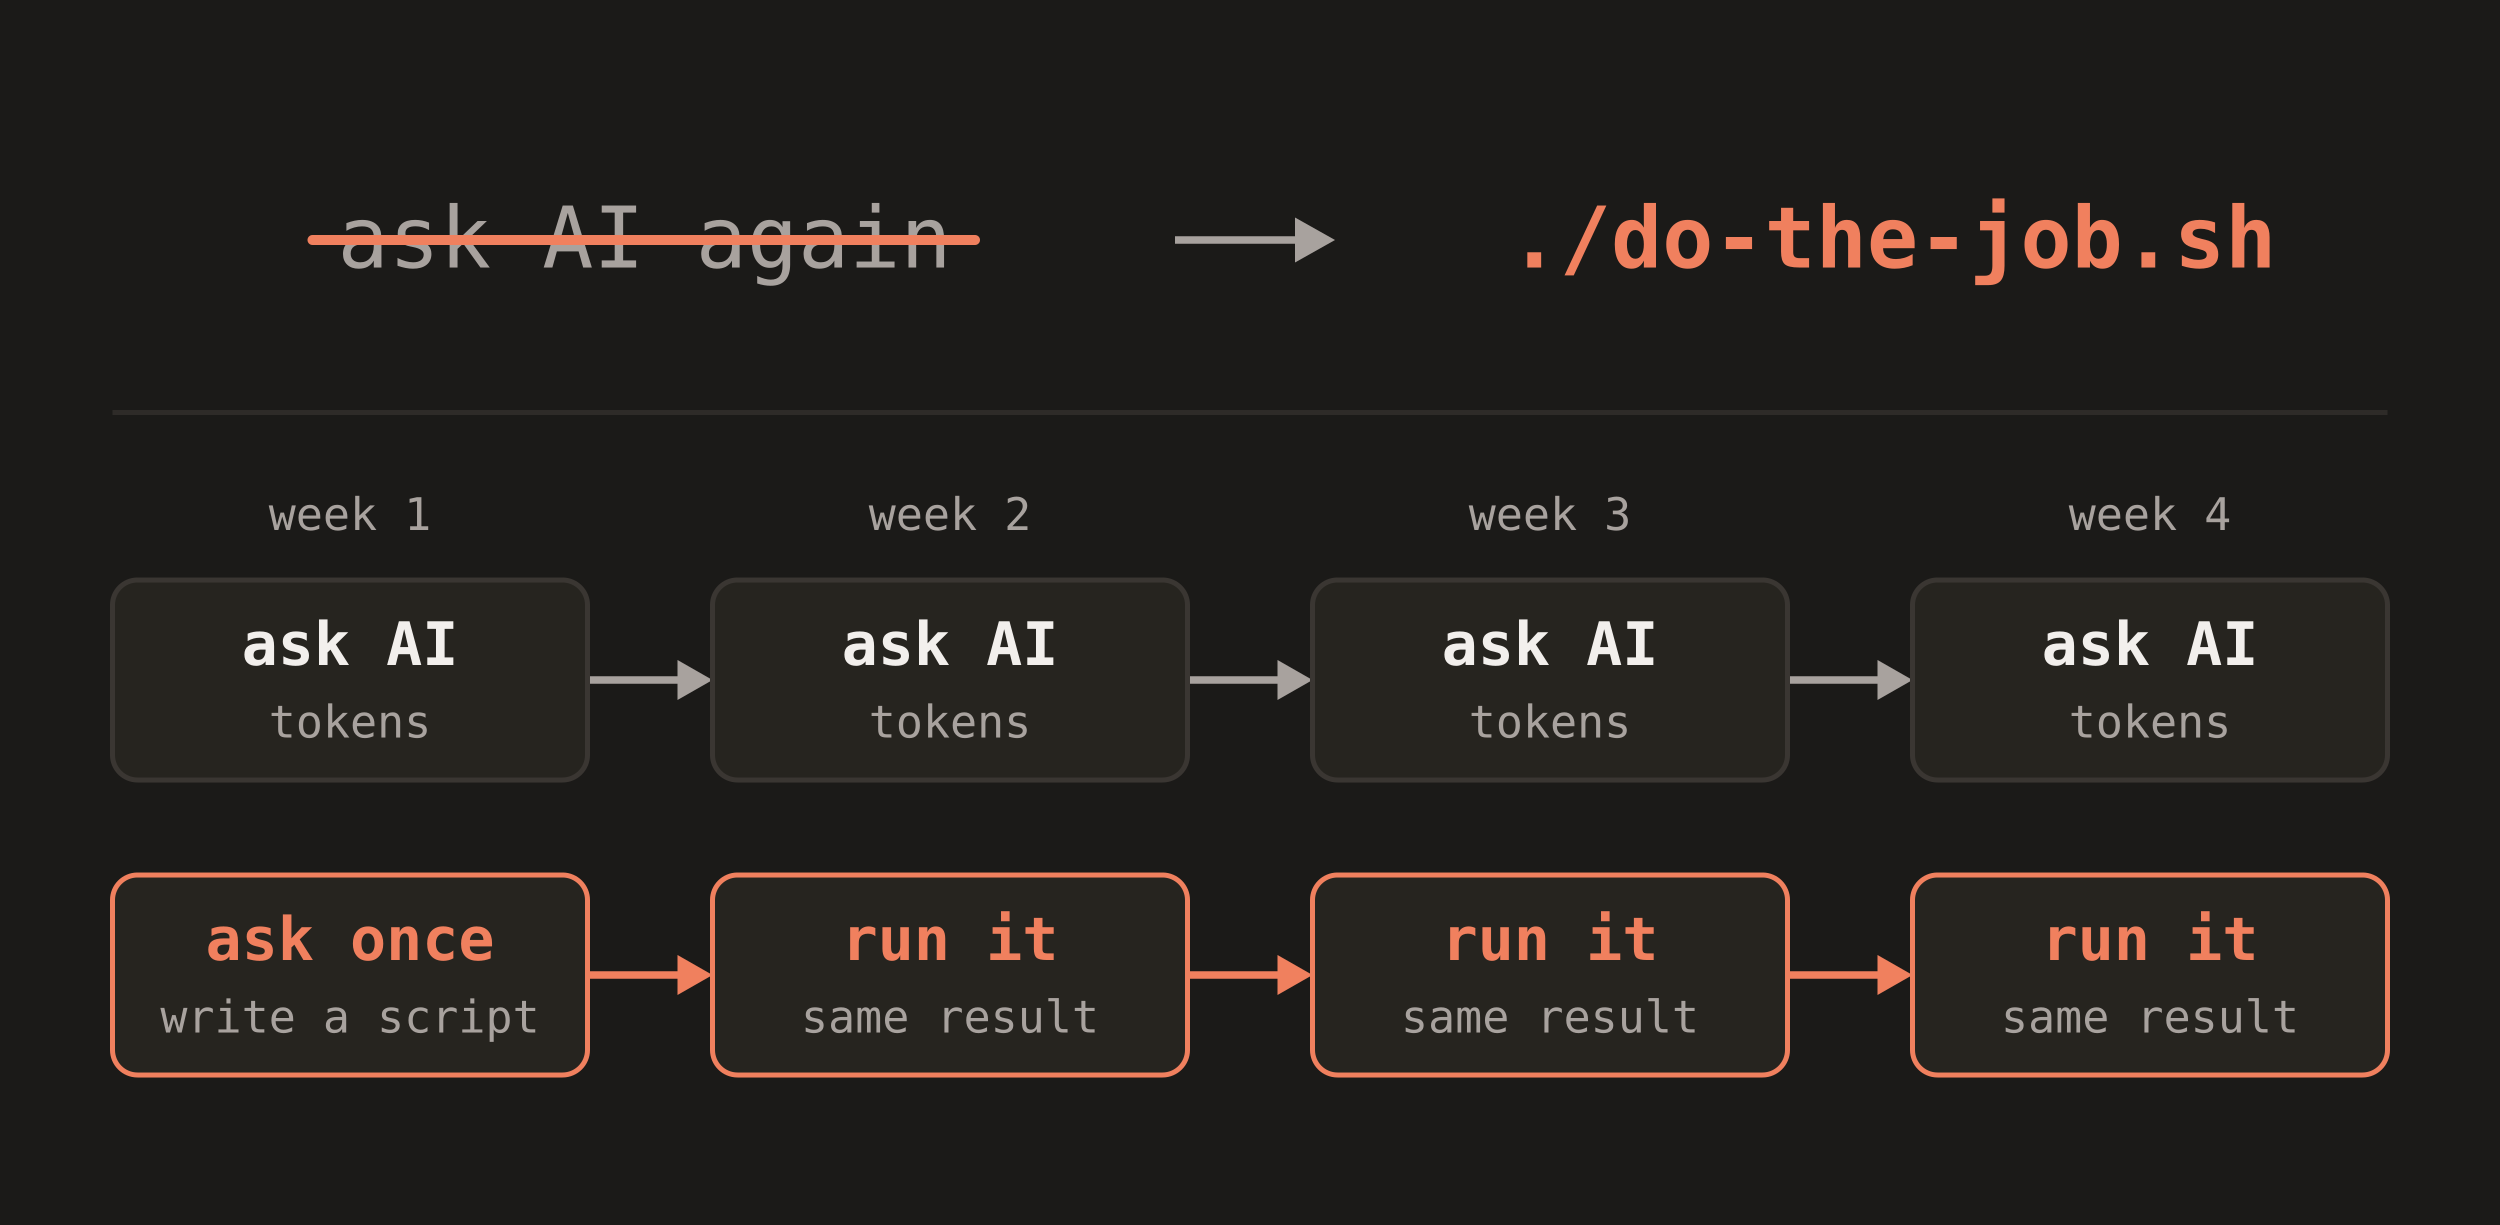
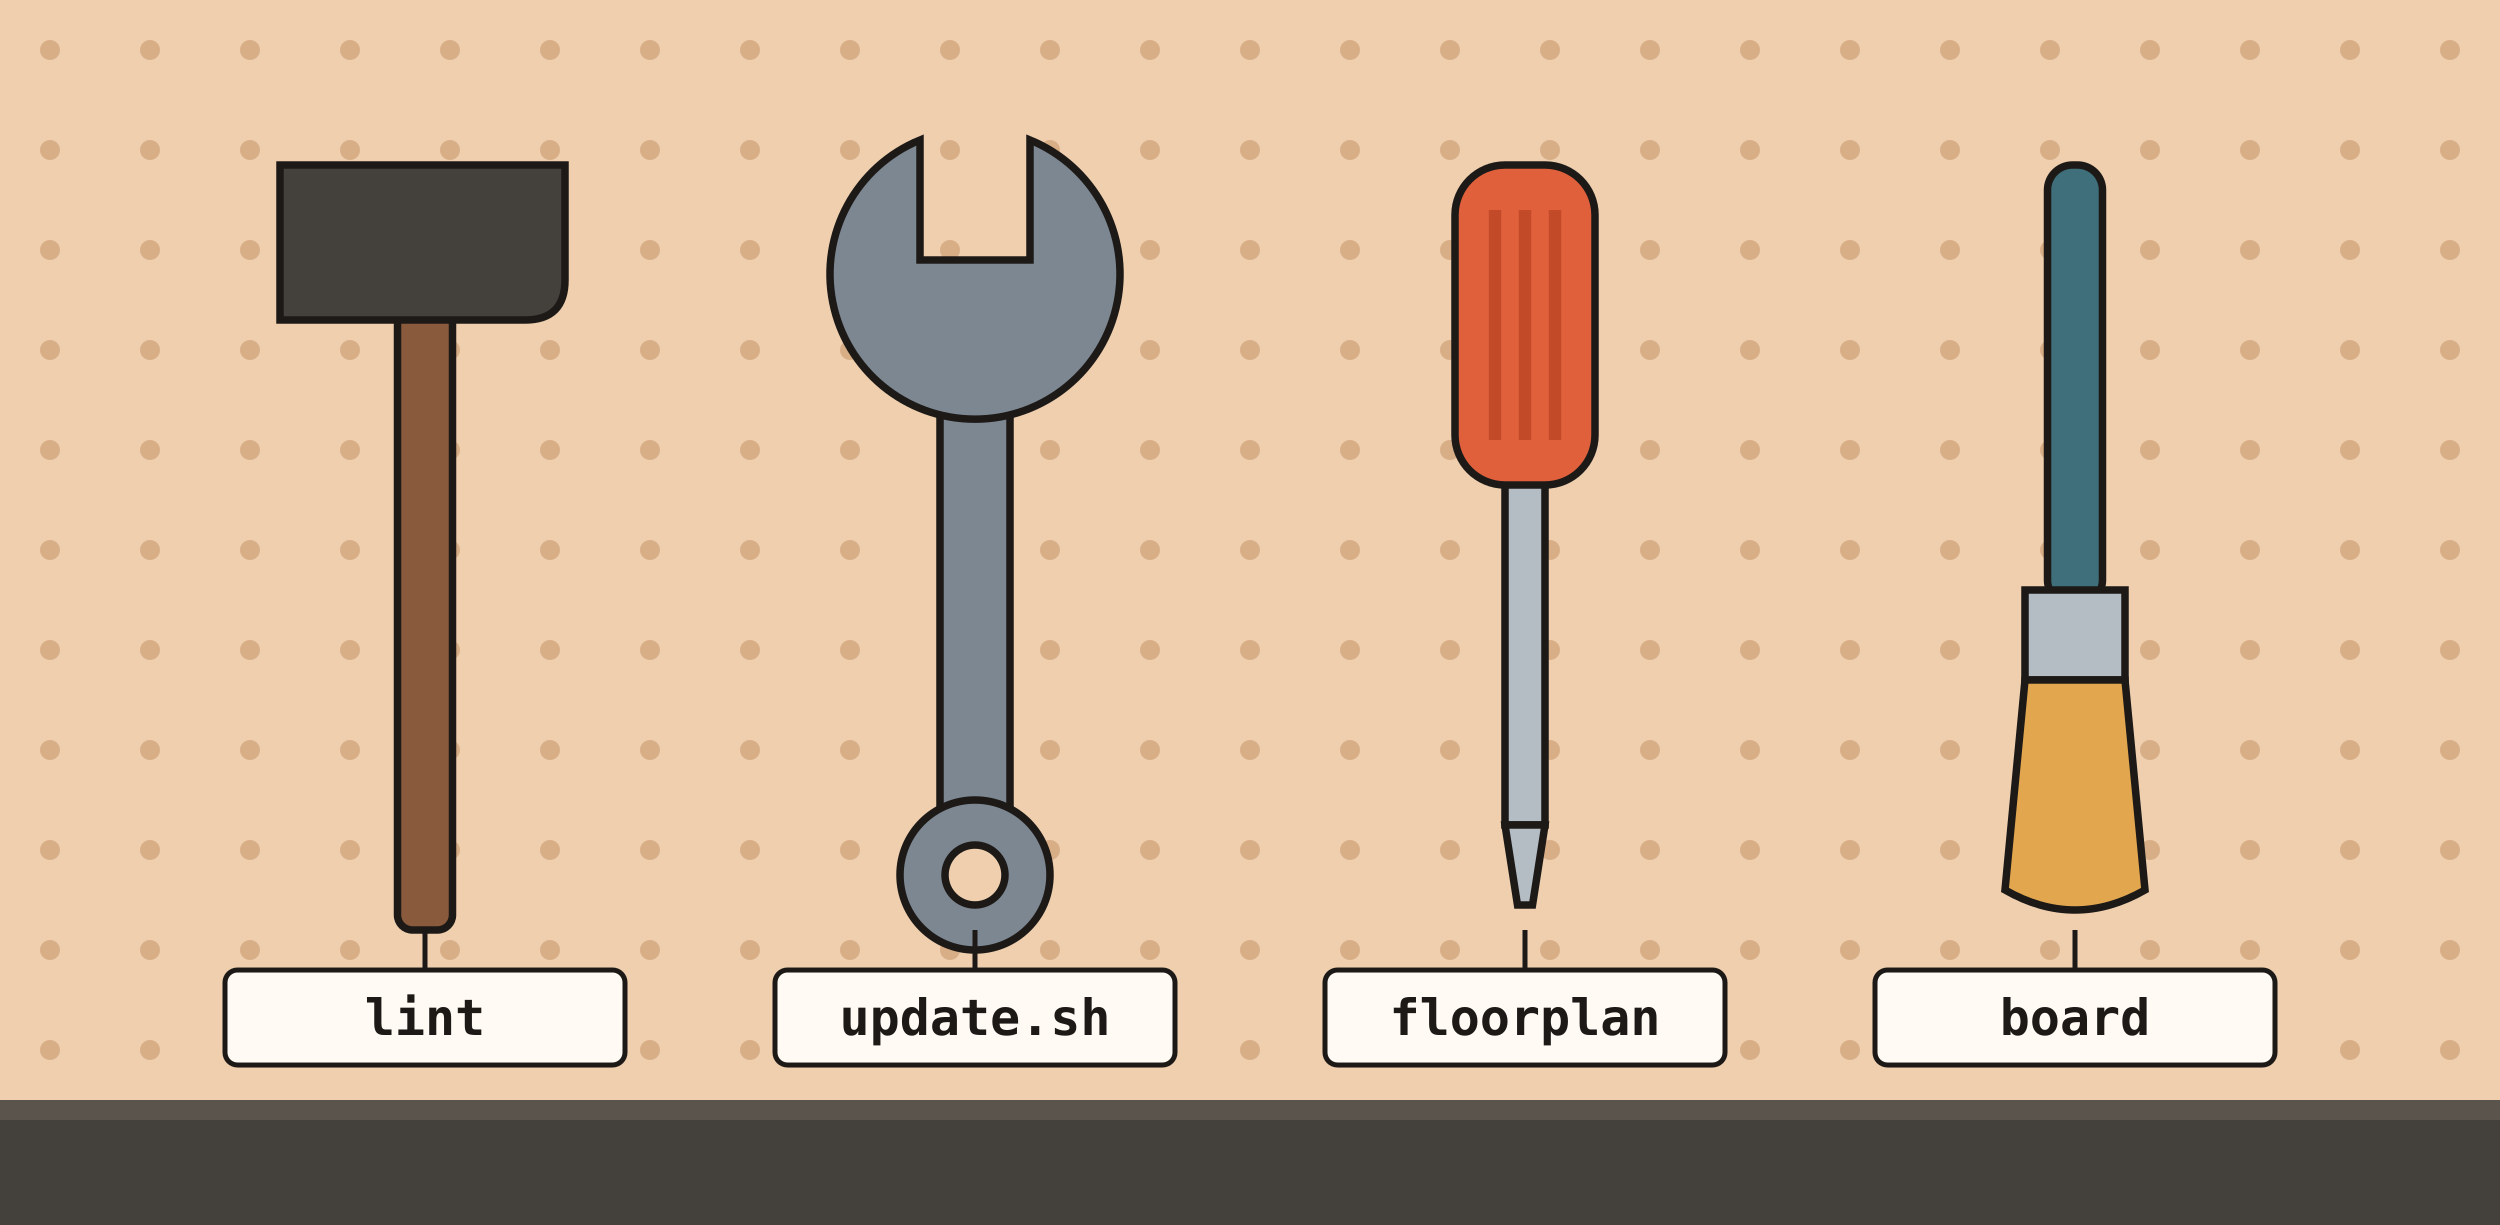
- <svg xmlns="http://www.w3.org/2000/svg" viewBox="0 0 1000 490" role="img" aria-labelledby="t d" font-family="'JetBrains Mono', ui-monospace, SFMono-Regular, Menlo, 'DejaVu Sans Mono', monospace">
-   <rect width="1000" height="490" fill="#1b1a18" />
-   <text x="135" y="107" font-size="34" fill="#a8a29e" textLength="245" lengthAdjust="spacingAndGlyphs">ask AI again</text>
-   <line x1="125" y1="96" x2="390" y2="96" stroke="#f0805e" stroke-width="4" stroke-linecap="round" />
-   <path d="M470 96 H522" fill="none" stroke="#a8a29e" stroke-width="3" />
-   <path d="M534 96 L518 87 V105 Z" fill="#a8a29e" />
-   <text x="757" y="107" font-size="34" font-weight="700" fill="#f0805e" text-anchor="middle">./do-the-job.sh</text>
-   <line x1="45" y1="165" x2="955" y2="165" stroke="#2e2b28" stroke-width="2" />
-   <g font-size="18" fill="#a8a29e" text-anchor="middle">
-     <text x="140" y="212">week 1</text>
-     <text x="380" y="212">week 2</text>
-     <text x="620" y="212">week 3</text>
-     <text x="860" y="212">week 4</text>
-   </g>
-   <g fill="none" stroke="#a8a29e" stroke-width="3">
-     <path d="M235 272 H274" />
-     <path d="M475 272 H514" />
-     <path d="M715 272 H754" />
-   </g>
-   <g fill="none" stroke="#f0805e" stroke-width="3">
-     <path d="M235 390 H274" />
-     <path d="M475 390 H514" />
-     <path d="M715 390 H754" />
-   </g>
-   <path d="M285 272 L271 264 V280 Z" fill="#a8a29e" />
-   <path d="M525 272 L511 264 V280 Z" fill="#a8a29e" />
-   <path d="M765 272 L751 264 V280 Z" fill="#a8a29e" />
-   <path d="M285 390 L271 382 V398 Z" fill="#f0805e" />
-   <path d="M525 390 L511 382 V398 Z" fill="#f0805e" />
-   <path d="M765 390 L751 382 V398 Z" fill="#f0805e" />
-   <g fill="#26241f" stroke="#3a3632" stroke-width="2">
-     <rect x="45" y="232" width="190" height="80" rx="10" />
-     <rect x="285" y="232" width="190" height="80" rx="10" />
-     <rect x="525" y="232" width="190" height="80" rx="10" />
-     <rect x="765" y="232" width="190" height="80" rx="10" />
-   </g>
-   <g font-size="24" font-weight="700" fill="#f2efec" text-anchor="middle">
-     <text x="140" y="266">ask AI</text>
-     <text x="380" y="266">ask AI</text>
-     <text x="620" y="266">ask AI</text>
-     <text x="860" y="266">ask AI</text>
-   </g>
-   <g font-size="18" fill="#a8a29e" text-anchor="middle">
-     <text x="140" y="295">tokens</text>
-     <text x="380" y="295">tokens</text>
-     <text x="620" y="295">tokens</text>
-     <text x="860" y="295">tokens</text>
-   </g>
-   <g fill="#26241f" stroke="#f0805e" stroke-width="2">
-     <rect x="45" y="350" width="190" height="80" rx="10" />
-     <rect x="285" y="350" width="190" height="80" rx="10" />
-     <rect x="525" y="350" width="190" height="80" rx="10" />
-     <rect x="765" y="350" width="190" height="80" rx="10" />
-   </g>
-   <g font-size="24" font-weight="700" fill="#f0805e" text-anchor="middle">
-     <text x="140" y="384">ask once</text>
-     <text x="380" y="384">run it</text>
-     <text x="620" y="384">run it</text>
-     <text x="860" y="384">run it</text>
-   </g>
-   <g font-size="18" fill="#a8a29e" text-anchor="middle">
-     <text x="140" y="413">write a script</text>
-     <text x="380" y="413">same result</text>
-     <text x="620" y="413">same result</text>
-     <text x="860" y="413">same result</text>
-   </g>
+ <svg xmlns="http://www.w3.org/2000/svg" viewBox="0 0 1000 490" role="img" aria-label="A pegboard of hand tools, each with a small tag naming a utility" font-family="'JetBrains Mono', ui-monospace, SFMono-Regular, Menlo, 'DejaVu Sans Mono', monospace">
+   <defs>
+     <pattern id="h" width="40" height="40" patternUnits="userSpaceOnUse">
+       <circle cx="20" cy="20" r="4" fill="#d8ae86" />
+     </pattern>
+   </defs>
+   <rect width="1000" height="490" fill="#efcfae" />
+   <rect width="1000" height="440" fill="url(#h)" />
+   <rect y="440" width="1000" height="50" fill="#44403c" />
+   <rect y="440" width="1000" height="8" fill="#5b544d" />
+   <rect x="159" y="100" width="22" height="272" rx="6" fill="#8a5a3c" stroke="#1c1917" stroke-width="3" />
+   <path d="M112 66 H226 V112 Q226 128 210 128 H112 Z" fill="#44403c" stroke="#1c1917" stroke-width="3" />
+   <line x1="170" y1="372" x2="170" y2="388" stroke="#1c1917" stroke-width="2" />
+   <rect x="90" y="388" width="160" height="38" rx="5" fill="#fffaf4" stroke="#1c1917" stroke-width="2" />
+   <text x="170" y="414" font-size="20" font-weight="700" fill="#1c1917" text-anchor="middle">lint</text>
+   <rect x="376" y="130" width="28" height="222" fill="#7d8791" stroke="#1c1917" stroke-width="3" />
+   <path d="M368 56 A58 58 0 1 0 412 56 V104 H368 Z" fill="#7d8791" stroke="#1c1917" stroke-width="3" />
+   <circle cx="390" cy="350" r="30" fill="#7d8791" stroke="#1c1917" stroke-width="3" />
+   <circle cx="390" cy="350" r="12" fill="#efcfae" stroke="#1c1917" stroke-width="3" />
+   <line x1="390" y1="372" x2="390" y2="388" stroke="#1c1917" stroke-width="2" />
+   <rect x="310" y="388" width="160" height="38" rx="5" fill="#fffaf4" stroke="#1c1917" stroke-width="2" />
+   <text x="390" y="414" font-size="20" font-weight="700" fill="#1c1917" text-anchor="middle">update.sh</text>
+   <rect x="602" y="190" width="16" height="140" fill="#b4bcc4" stroke="#1c1917" stroke-width="3" />
+   <path d="M602 330 H618 L613 362 H607 Z" fill="#b4bcc4" stroke="#1c1917" stroke-width="3" />
+   <rect x="582" y="66" width="56" height="128" rx="20" fill="#e0603c" stroke="#1c1917" stroke-width="3" />
+   <path d="M598 84 V176 M610 84 V176 M622 84 V176" stroke="#c24a28" stroke-width="5" />
+   <line x1="610" y1="372" x2="610" y2="388" stroke="#1c1917" stroke-width="2" />
+   <rect x="530" y="388" width="160" height="38" rx="5" fill="#fffaf4" stroke="#1c1917" stroke-width="2" />
+   <text x="610" y="414" font-size="20" font-weight="700" fill="#1c1917" text-anchor="middle">floorplan</text>
+   <rect x="819" y="66" width="22" height="176" rx="10" fill="#3f6f7a" stroke="#1c1917" stroke-width="3" />
+   <rect x="810" y="236" width="40" height="36" fill="#b4bcc4" stroke="#1c1917" stroke-width="3" />
+   <path d="M810 272 H850 L858 356 Q830 372 802 356 Z" fill="#e2a64f" stroke="#1c1917" stroke-width="3" />
+   <line x1="830" y1="372" x2="830" y2="388" stroke="#1c1917" stroke-width="2" />
+   <rect x="750" y="388" width="160" height="38" rx="5" fill="#fffaf4" stroke="#1c1917" stroke-width="2" />
+   <text x="830" y="414" font-size="20" font-weight="700" fill="#1c1917" text-anchor="middle">board</text>
</svg>
